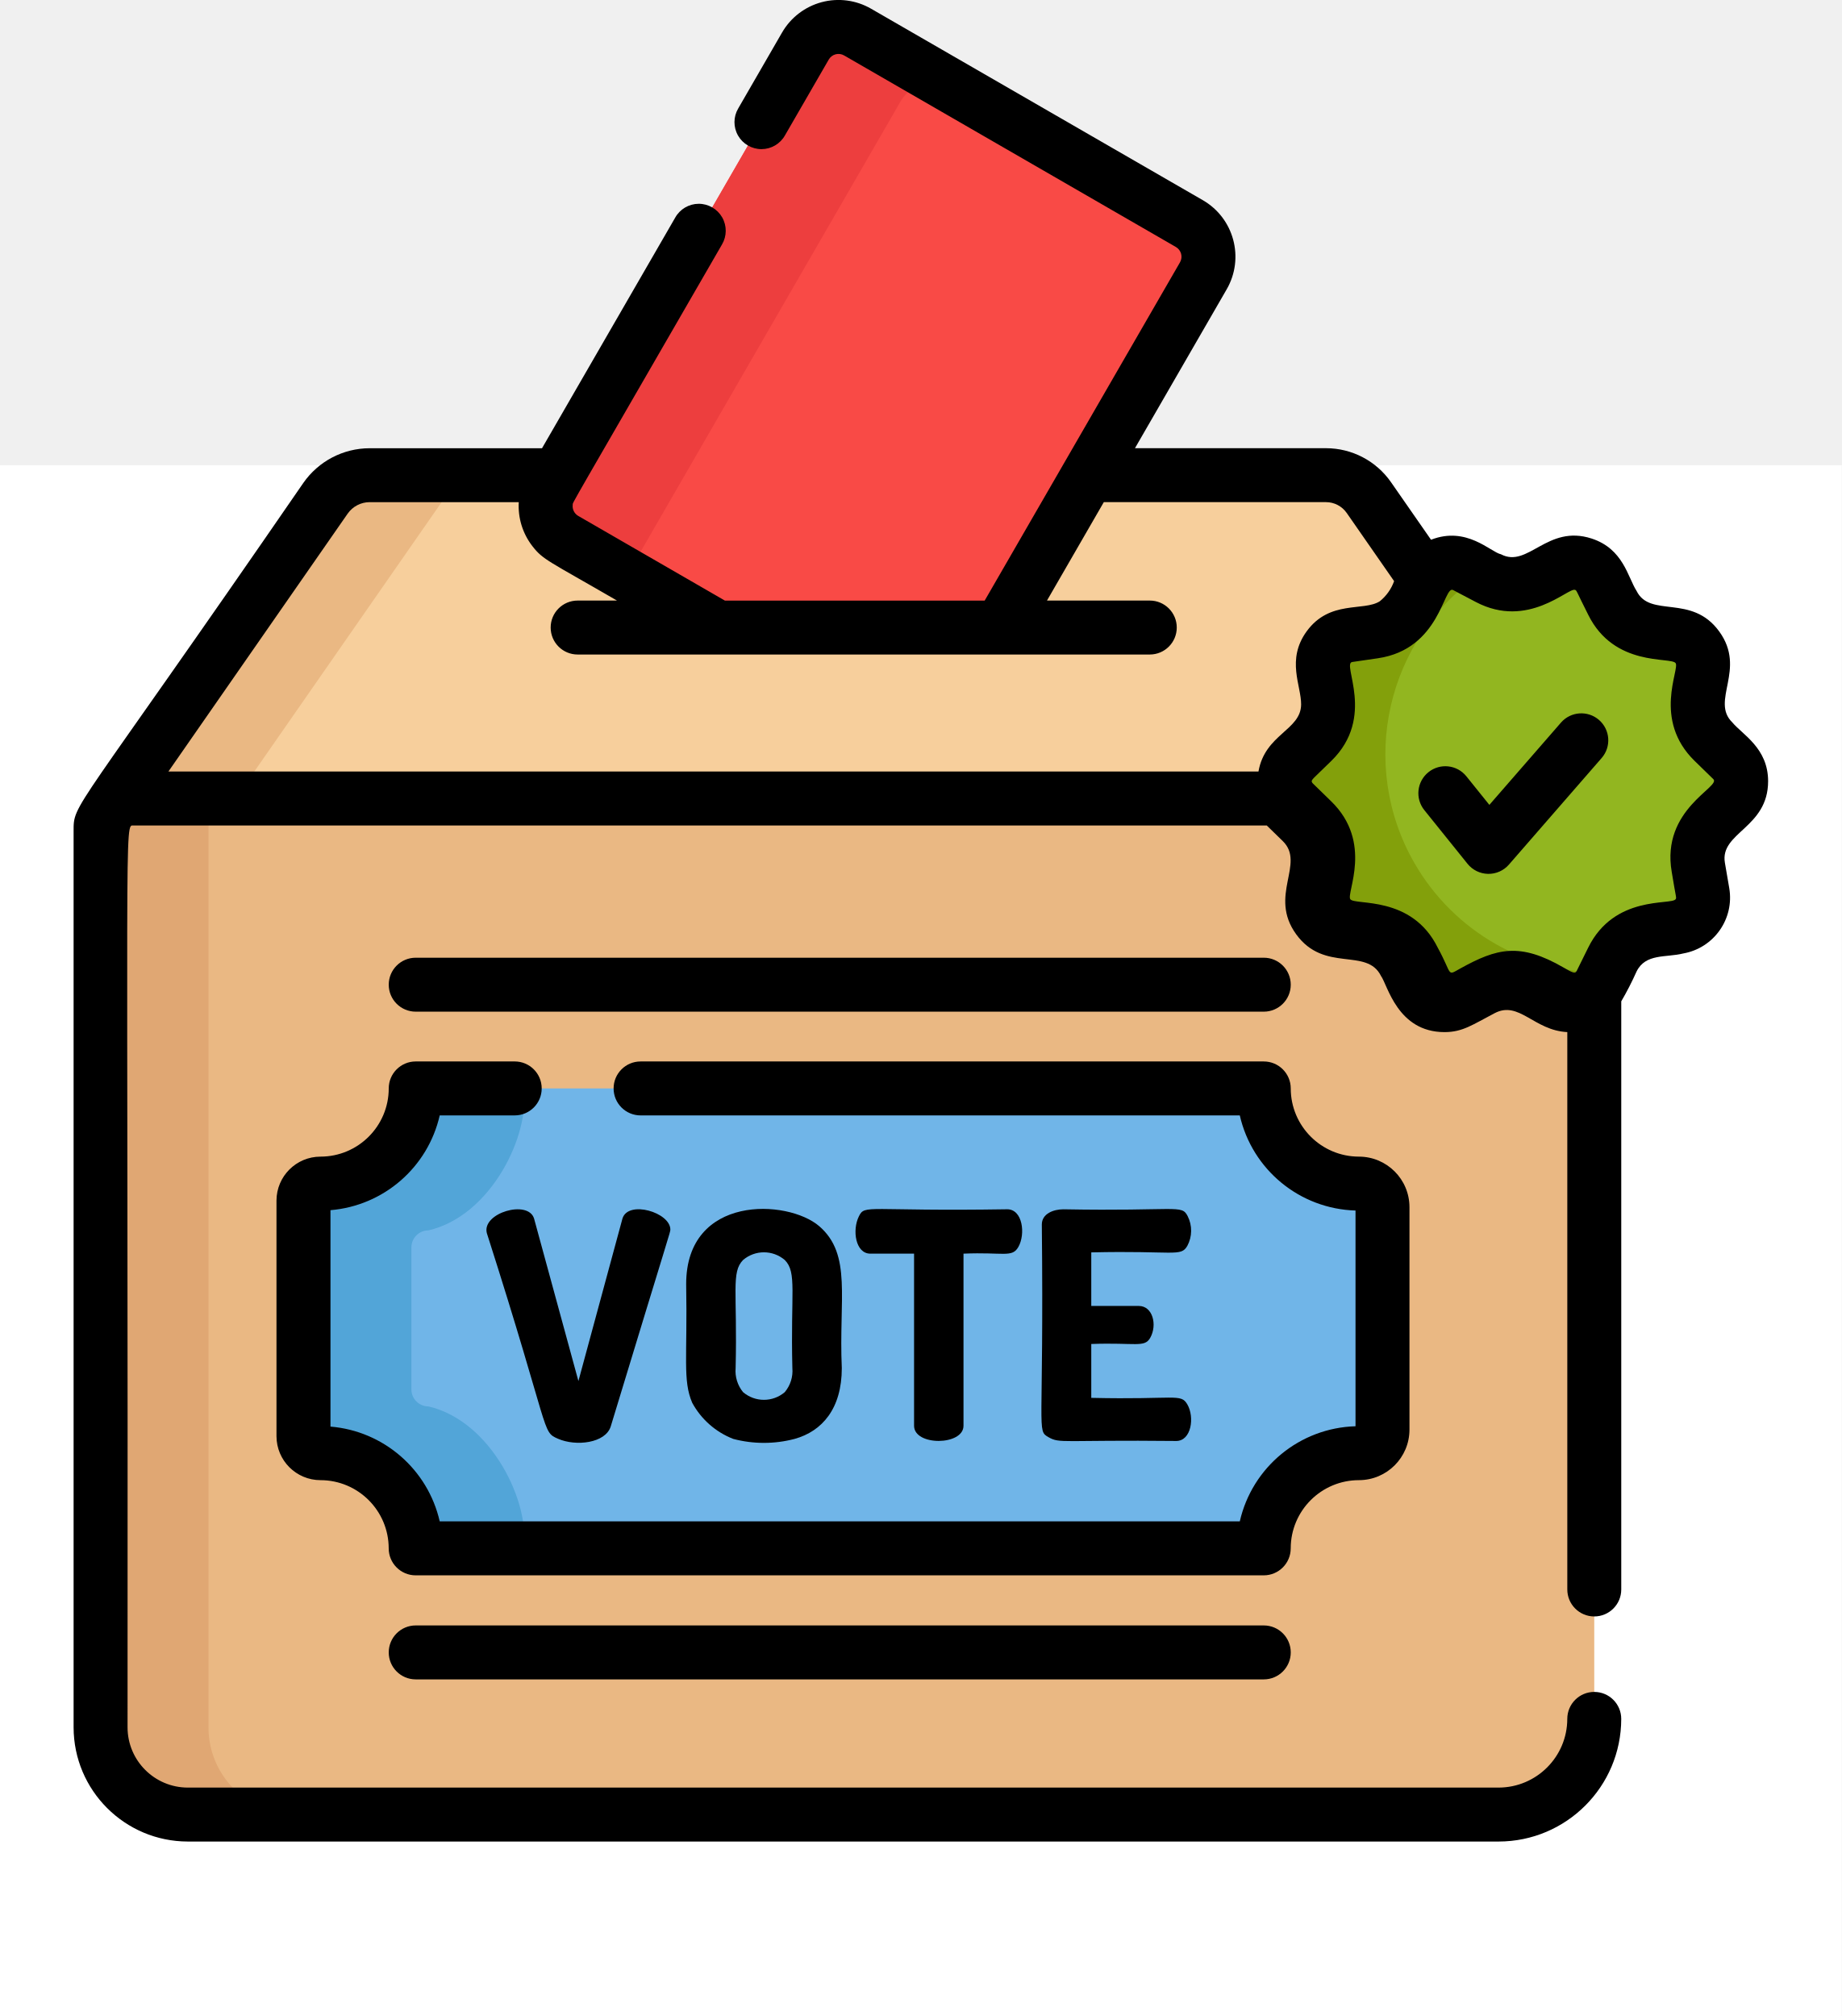
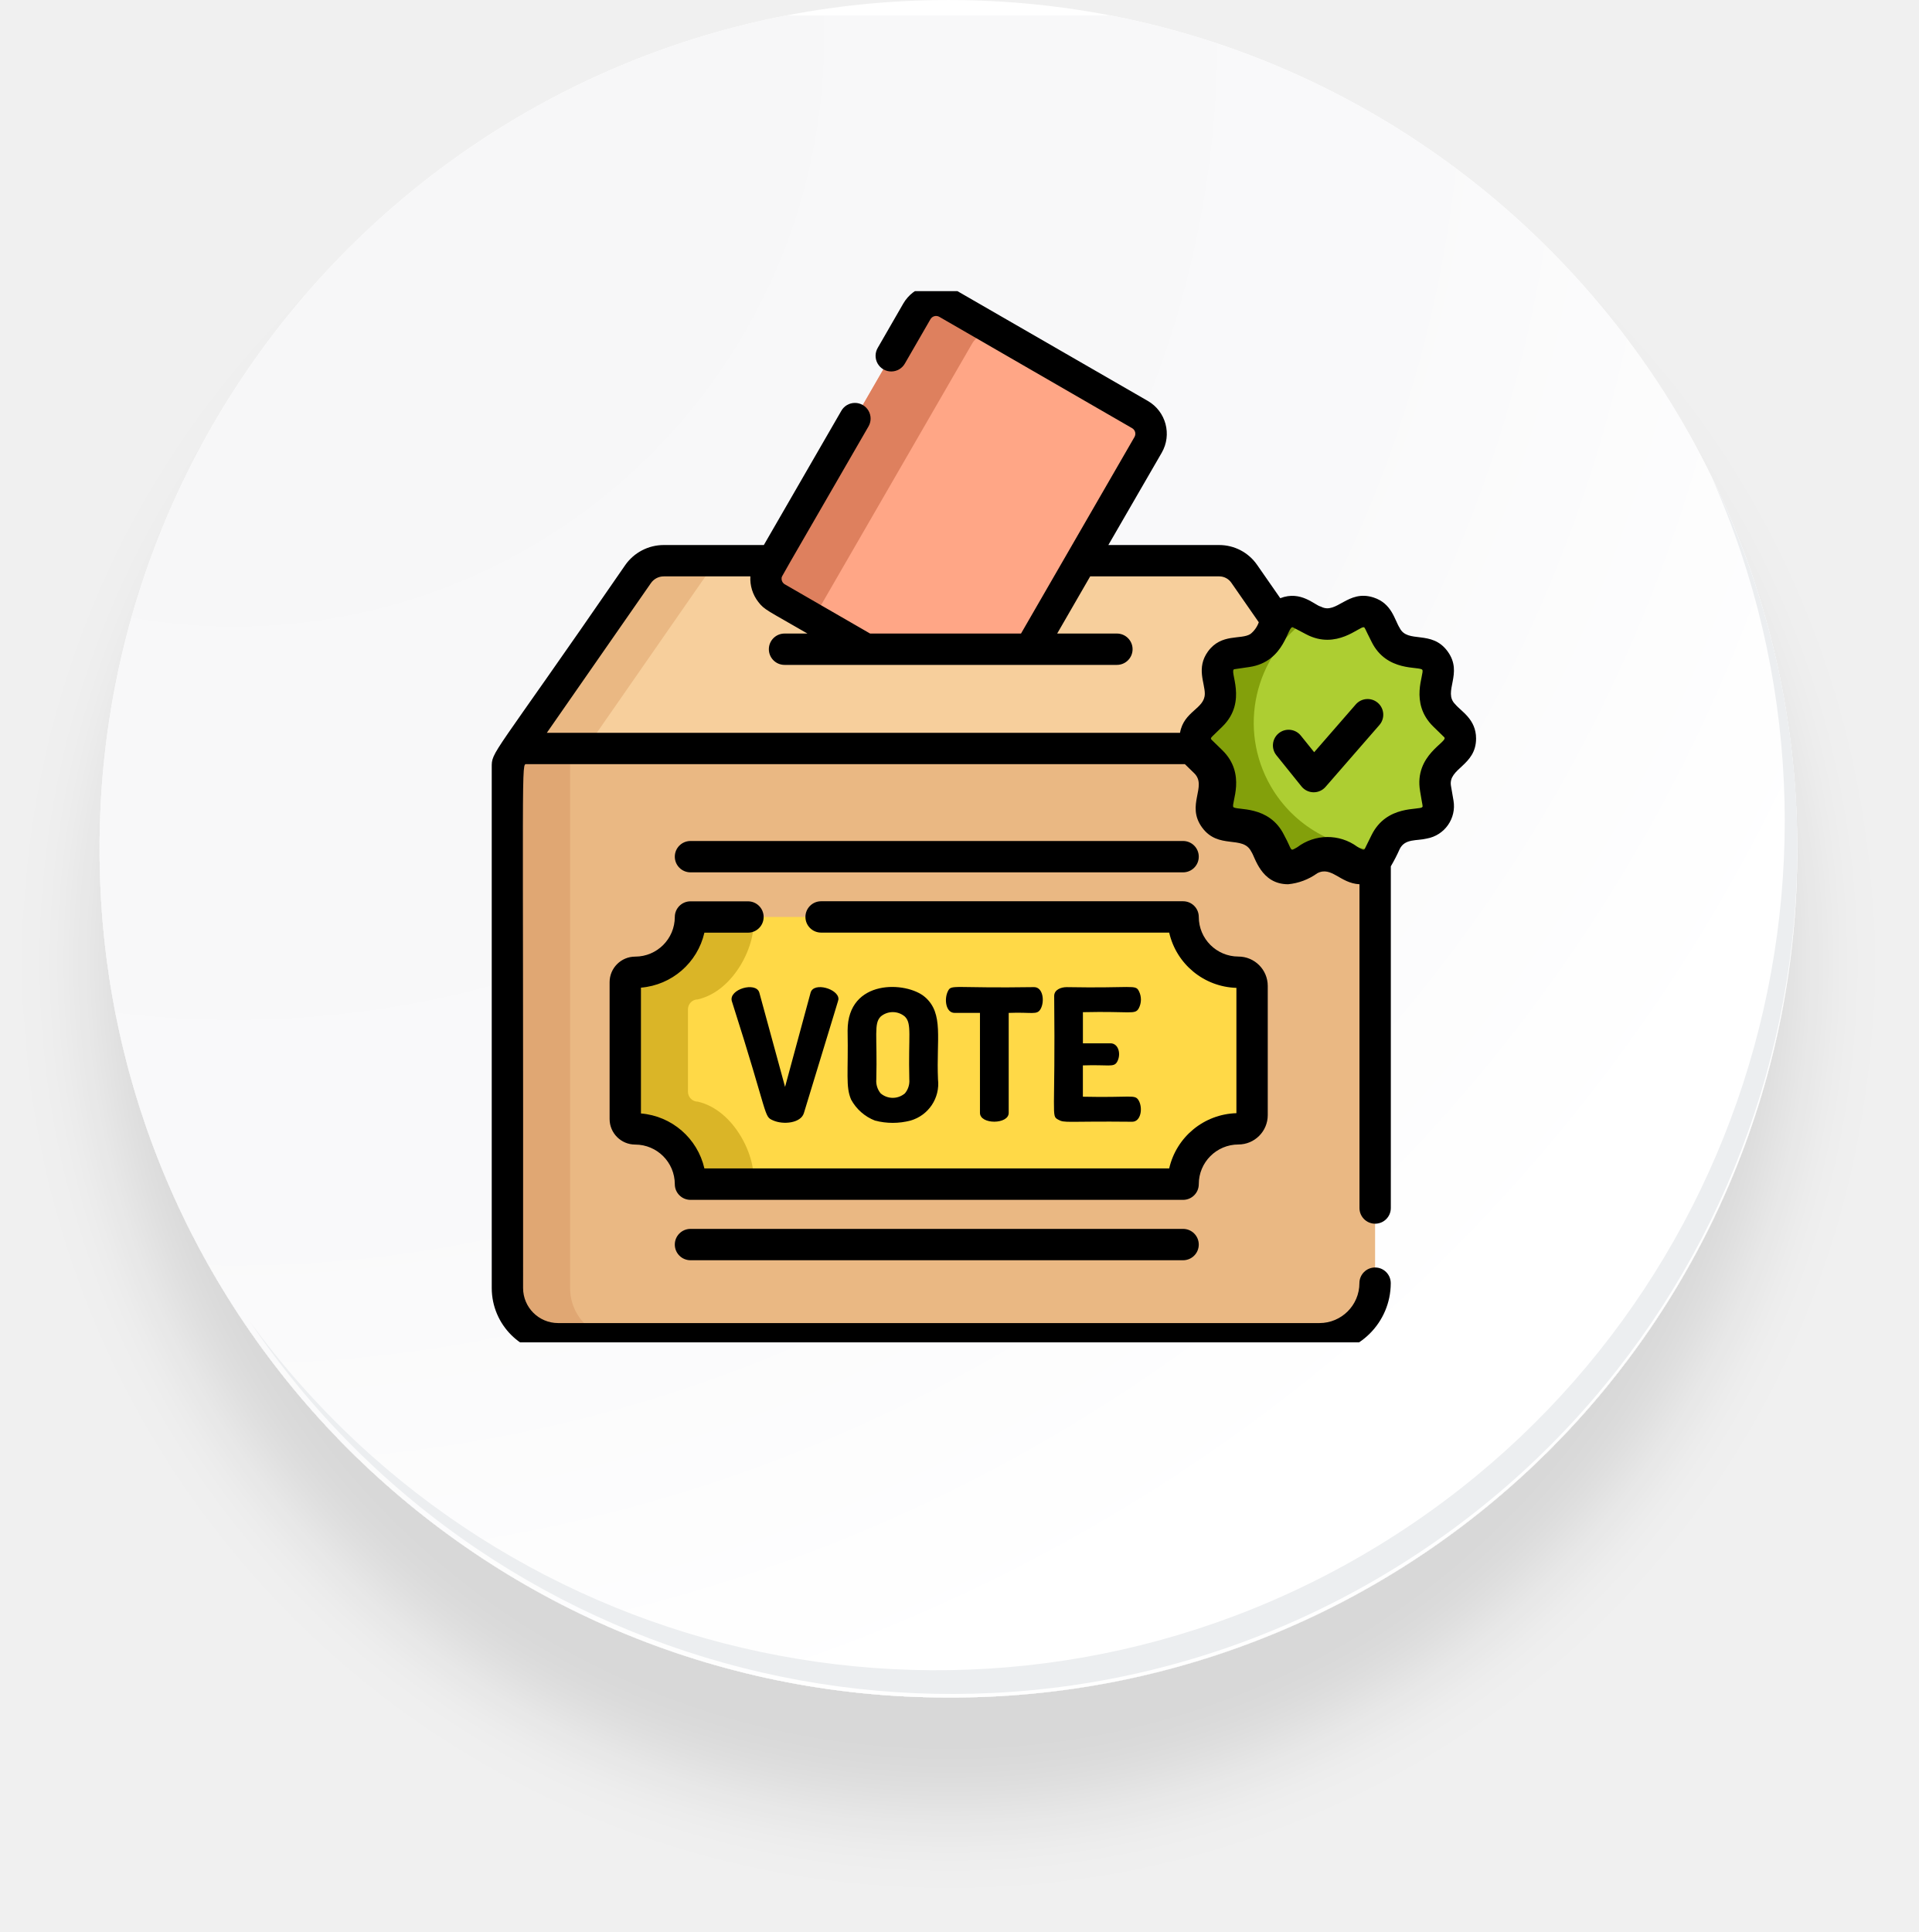
- <svg xmlns="http://www.w3.org/2000/svg" width="190" height="208" viewBox="0 0 190 208">
+ <svg xmlns="http://www.w3.org/2000/svg" width="118.618" height="119.458" viewBox="0 0 118.618 119.458">
  <defs>
+     <radialGradient id="radial-gradient" cx="0.076" cy="0.019" r="1.465" gradientTransform="translate(0.001)" gradientUnits="objectBoundingBox">
+       <stop offset="0" stop-color="#f6f6f7" />
+       <stop offset="0.477" stop-color="#f9f9fa" />
+       <stop offset="0.715" stop-color="#fff" />
+     </radialGradient>
+     <filter id="Trazado_40937" x="0" y="0.962" width="118.618" height="118.496" filterUnits="userSpaceOnUse">
+       <feOffset dy="7" input="SourceAlpha" />
+       <feGaussianBlur stdDeviation="2.5" result="blur" />
+       <feFlood flood-opacity="0.102" />
+       <feComposite operator="in" in2="blur" />
+       <feComposite in="SourceGraphic" />
+     </filter>
    <clipPath id="clip-path">
-       <rect id="Rectángulo_34090" data-name="Rectángulo 34090" width="190" height="190" transform="translate(227 518)" fill="#fff" stroke="#707070" stroke-width="1" />
+       <rect id="Rectángulo_34090" data-name="Rectángulo 34090" width="65" height="65" transform="translate(227.4 518.4)" fill="#fff" stroke="#707070" stroke-width="1" />
    </clipPath>
  </defs>
-   <g id="Grupo_81051" data-name="Grupo 81051" transform="translate(-180 -438)">
-     <rect id="Rectángulo_33934" data-name="Rectángulo 33934" width="190" height="160" transform="translate(180 486)" fill="#fff" />
-     <g id="Enmascarar_grupo_94" data-name="Enmascarar grupo 94" transform="translate(-47 -80)" clip-path="url(#clip-path)">
-       <g id="votar" transform="translate(234.594 518)">
-         <path id="Trazado_118015" data-name="Trazado 118015" d="M141.482,35.777c.009-.019.02-.035.03-.053l-5.825-8.379a5.39,5.39,0,0,0-4.426-2.314H32.607a5.555,5.555,0,0,0-4.562,2.385L5.771,59.459h0a3.4,3.4,0,0,1,2.48-1.075H156.14Z" transform="translate(-2.061 23.999)" fill="#f7cf9c" />
-         <g id="Grupo_84065" data-name="Grupo 84065" transform="translate(2.783 49.031)">
-           <path id="Trazado_118016" data-name="Trazado 118016" d="M40.3,27.416a5.556,5.556,0,0,1,4.562-2.385H32.607a5.556,5.556,0,0,0-4.562,2.385L5.771,59.459h0a3.4,3.4,0,0,1,2.48-1.075H18.768Z" transform="translate(-4.844 -25.032)" fill="#eab883" />
-           <path id="Trazado_118017" data-name="Trazado 118017" d="M155.982,41.87H8.708A3.41,3.41,0,0,0,5.3,45.28v92.794a9,9,0,0,0,9,9H150.392a9,9,0,0,0,9-9V45.28A3.41,3.41,0,0,0,155.982,41.87Z" transform="translate(-5.298 -8.888)" fill="#eab883" />
+   <g id="Grupo_1003918" data-name="Grupo 1003918" transform="translate(-268.841 -3496)">
+     <g id="Grupo_997988" data-name="Grupo 997988" transform="translate(275 3496)">
+       <g id="Grupo_18423" data-name="Grupo 18423" transform="translate(0 0)">
+         <g id="Grupo_18421" data-name="Grupo 18421">
+           <g id="Grupo_18420" data-name="Grupo 18420">
+             <g id="Grupo_18419" data-name="Grupo 18419">
+               <path id="Trazado_40936" data-name="Trazado 40936" d="M299.581,2198.2a52.479,52.479,0,1,1-52.478-52.478A52.479,52.479,0,0,1,299.581,2198.2Z" transform="translate(-194.623 -2145.721)" fill="#fff" />
+             </g>
+           </g>
        </g>
-         <path id="Trazado_118018" data-name="Trazado 118018" d="M16.429,138.074V45.28a3.41,3.41,0,0,1,3.41-3.41H8.707A3.41,3.41,0,0,0,5.3,45.28v92.794a9,9,0,0,0,9,9H25.429A9,9,0,0,1,16.429,138.074Z" transform="translate(-2.515 40.143)" fill="#e0a773" />
-         <path id="Trazado_118019" data-name="Trazado 118019" d="M46.491,63.388,30.71,54.277a3.943,3.943,0,0,1-1.444-5.386l26.268-45.5A3.943,3.943,0,0,1,60.921,1.95l34.226,19.76A3.943,3.943,0,0,1,96.59,27.1L75.638,63.387H46.491Z" transform="translate(19.959 1.363)" fill="#f94a46" />
-         <path id="Trazado_118020" data-name="Trazado 118020" d="M65.308,9.179A4.7,4.7,0,0,1,69.372,6.83l-8.451-4.88a3.942,3.942,0,0,0-5.386,1.444l-26.268,45.5a3.943,3.943,0,0,0,1.444,5.386l6.42,3.707Z" transform="translate(19.959 1.363)" fill="#ed3e3e" />
-         <path id="Trazado_118021" data-name="Trazado 118021" d="M124.871,67.151h0a9.819,9.819,0,0,1-9.819-9.819H27.561a9.819,9.819,0,0,1-9.819,9.819h0a1.758,1.758,0,0,0-1.757,1.757v24.3a1.821,1.821,0,0,0,1.757,1.757,9.819,9.819,0,0,1,9.819,9.819h87.49a9.819,9.819,0,0,1,9.819-9.819h0a2.428,2.428,0,0,0,2.428-2.428V69.579A2.428,2.428,0,0,0,124.871,67.151Z" transform="translate(7.732 54.967)" fill="#70b5e8" />
-         <path id="Trazado_118022" data-name="Trazado 118022" d="M28.874,90.139h0a1.758,1.758,0,0,1-1.758-1.757V73.732a1.758,1.758,0,0,1,1.758-1.757h0c6.53-1.515,10.518-9.956,9.819-14.643H27.562a9.819,9.819,0,0,1-9.819,9.819h0a1.758,1.758,0,0,0-1.757,1.757v24.3a1.758,1.758,0,0,0,1.757,1.757h0a9.819,9.819,0,0,1,9.819,9.819H38.693C39.392,100.1,35.4,91.655,28.874,90.139Z" transform="translate(7.732 54.968)" fill="#52a5d8" />
-         <path id="Trazado_118023" data-name="Trazado 118023" d="M113.822,49.98,111.894,48.1c-2.792-2.721-1.152-6.041-1.116-7.412a3.07,3.07,0,0,0-2.586-3.559c-1.308-.386-5.012.124-6.728-3.355l-1.194-2.418A3.07,3.07,0,0,0,96.087,30c-1.285.456-3.975,3.042-7.408,1.237L86.326,30a3.071,3.071,0,0,0-4.184,1.36c-.78,1.139-1.439,4.831-5.283,5.389l-2.638.383a3.069,3.069,0,0,0-2.586,3.559c.036,1.351,1.661,4.706-1.116,7.412l-1.927,1.879a3.069,3.069,0,0,0,0,4.4l1.927,1.879c2.792,2.722,1.152,6.041,1.116,7.413a3.07,3.07,0,0,0,2.586,3.559c1.306.385,5.011-.124,6.728,3.355.778,1.132,1.2,4.132,3.953,4.132,1.187,0,1.734-.6,3.778-1.592,3.456-1.817,6.085.767,7.408,1.237A3.07,3.07,0,0,0,100.272,73l1.194-2.418c1.726-3.5,5.393-2.961,6.728-3.355a3.07,3.07,0,0,0,2.586-3.559l-.447-2.6c-.66-3.849,2.63-5.569,3.49-6.686A3.072,3.072,0,0,0,113.822,49.98Z" transform="translate(57.279 28.42)" fill="#92b620" />
-         <path id="Trazado_118024" data-name="Trazado 118024" d="M81.068,60.664A22.533,22.533,0,0,1,87.861,30.8L86.326,30a3.072,3.072,0,0,0-4.184,1.36c-.78,1.139-1.439,4.831-5.283,5.389l-2.638.384a3.069,3.069,0,0,0-2.586,3.559c.036,1.351,1.661,4.706-1.116,7.412l-1.927,1.879a3.069,3.069,0,0,0,0,4.4l1.927,1.879c2.792,2.722,1.152,6.041,1.116,7.413a3.07,3.07,0,0,0,2.586,3.559c1.306.385,5.011-.124,6.728,3.355.778,1.132,1.2,4.132,3.953,4.132,1.187,0,1.734-.6,3.778-1.592,3.456-1.817,6.085.767,7.408,1.237A3.07,3.07,0,0,0,100.272,73l.529-1.072A22.527,22.527,0,0,1,81.068,60.664Z" transform="translate(57.279 28.421)" fill="#83a00b" />
-         <path id="Trazado_118025" data-name="Trazado 118025" d="M25.659,66.15C32.319,86.971,31.275,86.613,33,87.372c1.851.815,4.909.464,5.445-1.275,6.148-20.241,6.148-20.018,6.148-20.307,0-1.768-4.338-3.06-4.938-1.145L35.109,81.421,30.531,64.646C29.914,62.681,25.135,64.071,25.659,66.15Z" transform="translate(16.969 61.069)" />
-         <path id="Trazado_118026" data-name="Trazado 118026" d="M36.767,83.68A8.2,8.2,0,0,0,41,87.408a12.417,12.417,0,0,0,6.328,0c2.849-.79,4.872-3.129,4.872-7.308-.322-7.16,1.07-11.7-2.322-14.634-3.264-2.818-13.734-3.282-13.734,5.968C36.285,79.038,35.771,81.35,36.767,83.68Zm5.248-14.732a3.314,3.314,0,0,1,4.3,0c1.277,1.277.593,3.358.785,11.151a3.4,3.4,0,0,1-.785,2.485,3.314,3.314,0,0,1-4.3,0,3.444,3.444,0,0,1-.769-2.485C41.437,72.206,40.767,70.223,42.015,68.948Z" transform="translate(27.05 61.051)" />
-         <path id="Trazado_118027" data-name="Trazado 118027" d="M56.2,86.044V68.288c4.135-.175,5.011.446,5.657-.687.759-1.329.449-3.891-1.145-3.891-14.534.232-14.673-.541-15.3.719-.716,1.431-.358,3.859,1.177,3.859H51.1V86.044C51.1,88.153,56.2,88.111,56.2,86.044Z" transform="translate(35.605 61.057)" />
-         <path id="Trazado_118028" data-name="Trazado 118028" d="M55.578,87.222c1.2.684,1.33.271,13.179.393,1.565,0,1.914-2.461,1.145-3.777-.681-1.163-1.21-.469-9.909-.671V77.608c4.577-.166,5.49.411,6.083-.638.749-1.329.259-3.286-1.177-3.286H59.993V68.157c8.589-.2,9.226.5,9.909-.671a3.317,3.317,0,0,0,.033-3.074c-.63-1.228-1.038-.484-12.819-.7-1.018,0-2.224.453-2.224,1.569C55.12,86.862,54.324,86.5,55.578,87.222Z" transform="translate(44.993 61.057)" />
-         <path id="Trazado_118029" data-name="Trazado 118029" d="M23.257,56.012h87.49a2.783,2.783,0,1,0,0-5.566H23.257a2.783,2.783,0,1,0,0,5.566Z" transform="translate(12.036 48.366)" />
-         <path id="Trazado_118030" data-name="Trazado 118030" d="M110.747,85.617H23.257a2.783,2.783,0,1,0,0,5.566h87.49a2.783,2.783,0,0,0,0-5.566Z" transform="translate(12.036 82.087)" />
-         <path id="Trazado_118031" data-name="Trazado 118031" d="M93.341,38.258a2.783,2.783,0,0,0-3.926.272l-7.388,8.489L79.654,44.07a2.783,2.783,0,0,0-4.336,3.49L79.776,53.1a2.784,2.784,0,0,0,4.267.082l9.57-11A2.783,2.783,0,0,0,93.341,38.258Z" transform="translate(64.028 36.024)" />
-         <path id="Trazado_118032" data-name="Trazado 118032" d="M126.233,99.109a5.217,5.217,0,0,0,5.211-5.211V70.941a5.217,5.217,0,0,0-5.211-5.211,7.044,7.044,0,0,1-7.037-7.036,2.783,2.783,0,0,0-2.783-2.783H52.122a2.783,2.783,0,1,0,0,5.566H113.94a12.626,12.626,0,0,0,11.938,9.814V93.548a12.627,12.627,0,0,0-11.938,9.814H31.4A12.632,12.632,0,0,0,20.13,93.584V71.254A12.631,12.631,0,0,0,31.4,61.476h7.738a2.783,2.783,0,1,0,0-5.566H28.924a2.783,2.783,0,0,0-2.783,2.783A7.044,7.044,0,0,1,19.1,65.73a4.545,4.545,0,0,0-4.54,4.54v24.3a4.545,4.545,0,0,0,4.54,4.54,7.044,7.044,0,0,1,7.037,7.037,2.783,2.783,0,0,0,2.783,2.783h87.49a2.783,2.783,0,0,0,2.783-2.783A7.044,7.044,0,0,1,126.233,99.109Z" transform="translate(6.369 53.605)" />
-         <path id="Trazado_118033" data-name="Trazado 118033" d="M174.992,74.528c-2.279-2.222,1.5-5.46-1.348-9.38s-7.123-1.336-8.528-4.184c-.916-1.44-1.365-4.334-4.633-5.4-4.592-1.492-6.559,3.093-9.353,1.624-1.09-.236-3.536-2.936-7.216-1.5l-4.127-5.936a8.176,8.176,0,0,0-6.712-3.509H113.37l9.467-16.4a6.733,6.733,0,0,0-2.462-9.187L86.148.9a6.722,6.722,0,0,0-9.188,2.462l-4.519,7.827a2.783,2.783,0,1,0,4.82,2.783l4.519-7.827a1.159,1.159,0,0,1,1.585-.425l34.226,19.761a1.162,1.162,0,0,1,.425,1.585l-20.149,34.9h-26.8L55.938,53.23a1.162,1.162,0,0,1-.571-1.149c.041-.334-.948,1.46,15.4-26.857a2.783,2.783,0,1,0-4.82-2.783L52.2,46.247H34.423a8.345,8.345,0,0,0-6.847,3.579c-23.96,34.812-23.7,32.938-23.7,35.967v92.424A11.8,11.8,0,0,0,15.66,190H150.883a12.668,12.668,0,0,0,12.654-12.654,2.783,2.783,0,0,0-5.566,0,7.1,7.1,0,0,1-7.088,7.088H15.659a6.224,6.224,0,0,1-6.217-6.217c.064-95.123-.365-93.048.625-93.05h116.9l1.648,1.606C131,89.1,127.1,92.4,130.007,96.4s7.276,1.316,8.749,4.3c.678.918,1.689,5.788,6.548,5.788,1.894,0,2.913-.779,5.169-1.952,2.528-1.33,4.058,1.787,7.5,1.95v57.507a2.783,2.783,0,1,0,5.566,0V103.312a31.444,31.444,0,0,0,1.579-3.077c.933-1.89,3.032-1.416,4.816-1.862a5.85,5.85,0,0,0,4.744-6.753l-.447-2.605c-.538-3.138,4.458-3.571,4.458-8.416C178.688,77.174,176.035,75.792,174.992,74.528ZM130.513,72.69c-.028,2.661-3.729,3.046-4.4,6.911H13.657L32.146,53a2.773,2.773,0,0,1,2.277-1.191H49.8a6.771,6.771,0,0,0,1.407,4.539c1.105,1.424,1.613,1.492,8.728,5.615H55.875a2.783,2.783,0,1,0,0,5.566H114.9a2.783,2.783,0,0,0,0-5.566H104.294l5.863-10.155h22.92a2.608,2.608,0,0,1,2.141,1.12l4.887,7.03a4.684,4.684,0,0,1-1.474,2.076c-1.662,1.073-5.17-.167-7.55,3.109C128.956,68.074,130.534,70.754,130.513,72.69Zm38.232,17.265c.439,2.729.522,2.652.4,2.824-.462.636-6.317-.478-9.016,4.992l-1.194,2.418c-.154.31-.464.148-1.339-.358-4.519-2.615-6.879-2-10.652.087-1.447.8-.776.708-2.34-2.148-2.684-5.438-8.534-4.328-9.016-4.992-.448-.617,2.395-5.844-1.966-10.095-2.122-2.08-1.9-1.835-1.969-1.938-.178-.289.057-.341,1.969-2.233,4.645-4.527,1.044-10.046,2.159-10.21l2.638-.384c6.475-.941,6.772-7.56,7.772-7.04l2.353,1.237c5.379,2.827,9.5-1.5,10.222-1.257.2.066.094.059,1.363,2.566,2.687,5.445,8.524,4.319,9.016,4.992.453.623-2.4,5.842,1.966,10.094l1.927,1.879h0C173.855,81.193,167.633,83.473,168.745,89.955Z" transform="translate(-3.877 0)" />
+         <g transform="matrix(1, 0, 0, 1, -6.16, 0)" filter="url(#Trazado_40937)">
+           <path id="Trazado_40937-2" data-name="Trazado 40937" d="M299.095,2197.668a52.478,52.478,0,1,0-52.478,52.48A52.271,52.271,0,0,0,299.095,2197.668Z" transform="translate(-187.98 -2145.19)" fill="url(#radial-gradient)" />
+         </g>
+         <g id="Grupo_18422" data-name="Grupo 18422" transform="translate(9.297 29.463)">
+           <path id="Trazado_40939" data-name="Trazado 40939" d="M290.9,2164.488a52.485,52.485,0,0,1-90.355,52.261,52.319,52.319,0,0,0,90.355-52.261Z" transform="translate(-200.545 -2164.488)" fill="#eceef0" />
+         </g>
+       </g>
+     </g>
+     <g id="Enmascarar_grupo_94" data-name="Enmascarar grupo 94" transform="translate(69.6 2995.6)" clip-path="url(#clip-path)">
+       <g id="votar" transform="translate(229.644 518)">
+         <path id="Trazado_118015" data-name="Trazado 118015" d="M53.017,28.773l.01-.018L51,25.837a1.876,1.876,0,0,0-1.541-.806H15.114a1.934,1.934,0,0,0-1.588.83L5.771,37.017h0a1.183,1.183,0,0,1,.863-.374H58.12Z" transform="translate(-4.479 -7.962)" fill="#f7cf9c" />
+         <g id="Grupo_84065" data-name="Grupo 84065" transform="translate(0.969 17.069)">
+           <path id="Trazado_118016" data-name="Trazado 118016" d="M17.79,25.862a1.934,1.934,0,0,1,1.588-.83H15.113a1.934,1.934,0,0,0-1.588.83L5.771,37.017h0a1.183,1.183,0,0,1,.863-.374H10.3Z" transform="translate(-5.448 -25.032)" fill="#eab883" />
+           <path id="Trazado_118017" data-name="Trazado 118017" d="M57.756,41.87H6.485A1.187,1.187,0,0,0,5.3,43.057V75.362A3.133,3.133,0,0,0,8.431,78.5H55.81a3.133,3.133,0,0,0,3.133-3.133V43.057A1.187,1.187,0,0,0,57.756,41.87Z" transform="translate(-5.298 -30.388)" fill="#eab883" />
+         </g>
+         <path id="Trazado_118018" data-name="Trazado 118018" d="M9.173,75.362V43.057A1.187,1.187,0,0,1,10.36,41.87H6.485A1.187,1.187,0,0,0,5.3,43.057V75.362A3.133,3.133,0,0,0,8.431,78.5h3.875A3.133,3.133,0,0,1,9.173,75.362Z" transform="translate(-4.329 -13.318)" fill="#e0a773" />
+         <path id="Trazado_118019" data-name="Trazado 118019" d="M34.918,22.995l-5.494-3.172a1.373,1.373,0,0,1-.5-1.875L38.067,2.108a1.373,1.373,0,0,1,1.875-.5L51.857,8.485a1.373,1.373,0,0,1,.5,1.875L45.065,22.994H34.918Z" transform="translate(-11.785 -0.452)" fill="#ffa686" />
+         <path id="Trazado_118020" data-name="Trazado 118020" d="M41.47,4.122A1.636,1.636,0,0,1,42.884,3.3l-2.942-1.7a1.372,1.372,0,0,0-1.875.5L28.922,17.948a1.373,1.373,0,0,0,.5,1.875l2.235,1.29Z" transform="translate(-11.785 -0.452)" fill="#de805e" />
+         <path id="Trazado_118021" data-name="Trazado 118021" d="M53.892,60.75h0a3.418,3.418,0,0,1-3.418-3.418H20.015A3.418,3.418,0,0,1,16.6,60.75h0a.612.612,0,0,0-.612.612v8.459a.634.634,0,0,0,.612.612,3.418,3.418,0,0,1,3.418,3.418H50.473a3.418,3.418,0,0,1,3.418-3.418h0a.845.845,0,0,0,.845-.845V61.6A.845.845,0,0,0,53.892,60.75Z" transform="translate(-7.728 -18.236)" fill="#ffd947" />
+         <path id="Trazado_118022" data-name="Trazado 118022" d="M20.472,68.753h0a.612.612,0,0,1-.612-.612v-5.1a.612.612,0,0,1,.612-.612h0c2.273-.527,3.662-3.466,3.418-5.1H20.015A3.418,3.418,0,0,1,16.6,60.75h0a.612.612,0,0,0-.612.612v8.459a.612.612,0,0,0,.612.612h0a3.418,3.418,0,0,1,3.418,3.418H23.89C24.134,72.22,22.745,69.281,20.472,68.753Z" transform="translate(-7.728 -18.236)" fill="#dab527" />
+         <path id="Trazado_118023" data-name="Trazado 118023" d="M83.733,36.723l-.671-.654c-.972-.947-.4-2.1-.388-2.58a1.069,1.069,0,0,0-.9-1.239c-.455-.134-1.745.043-2.342-1.168l-.416-.842a1.069,1.069,0,0,0-1.457-.473c-.447.159-1.384,1.059-2.579.431l-.819-.431a1.069,1.069,0,0,0-1.456.473c-.271.4-.5,1.682-1.839,1.876l-.919.133a1.069,1.069,0,0,0-.9,1.239c.013.47.578,1.638-.388,2.58l-.671.654a1.069,1.069,0,0,0,0,1.532l.671.654c.972.947.4,2.1.388,2.581a1.069,1.069,0,0,0,.9,1.239c.454.134,1.745-.043,2.342,1.168.271.394.419,1.439,1.376,1.439.413,0,.6-.21,1.315-.554,1.2-.633,2.118.267,2.579.431a1.069,1.069,0,0,0,1.457-.473l.416-.842c.6-1.218,1.878-1.031,2.342-1.168a1.069,1.069,0,0,0,.9-1.239l-.156-.907c-.23-1.34.915-1.939,1.215-2.328A1.069,1.069,0,0,0,83.733,36.723Z" transform="translate(-24.166 -9.429)" fill="#adce32" />
+         <path id="Trazado_118024" data-name="Trazado 118024" d="M72.33,40.443a7.845,7.845,0,0,1,2.365-10.4l-.534-.281a1.069,1.069,0,0,0-1.457.473c-.271.4-.5,1.682-1.839,1.876l-.919.134a1.069,1.069,0,0,0-.9,1.239c.013.47.578,1.638-.388,2.58l-.671.654a1.069,1.069,0,0,0,0,1.532l.671.654c.972.947.4,2.1.388,2.581a1.069,1.069,0,0,0,.9,1.239c.454.134,1.745-.043,2.342,1.168.271.394.419,1.439,1.376,1.439.413,0,.6-.21,1.315-.554,1.2-.633,2.118.267,2.579.431a1.069,1.069,0,0,0,1.457-.473l.184-.373A7.843,7.843,0,0,1,72.33,40.443Z" transform="translate(-24.166 -9.429)" fill="#83a00b" />
+         <path id="Trazado_118025" data-name="Trazado 118025" d="M25.633,64.55c2.319,7.249,1.955,7.124,2.556,7.388.644.284,1.709.162,1.9-.444,2.14-7.047,2.14-6.969,2.14-7.069,0-.615-1.51-1.065-1.719-.4l-1.582,5.84-1.594-5.84C27.114,63.343,25.45,63.827,25.633,64.55Z" transform="translate(-10.793 -20.261)" />
+         <path id="Trazado_118026" data-name="Trazado 118026" d="M36.354,70.64a2.854,2.854,0,0,0,1.474,1.3,4.323,4.323,0,0,0,2.2,0,2.366,2.366,0,0,0,1.7-2.544c-.112-2.493.373-4.074-.808-5.095-1.136-.981-4.781-1.143-4.781,2.078C36.187,69.024,36.008,69.829,36.354,70.64Zm1.827-5.129a1.154,1.154,0,0,1,1.5,0c.444.444.206,1.169.273,3.882a1.182,1.182,0,0,1-.273.865,1.154,1.154,0,0,1-1.5,0,1.2,1.2,0,0,1-.268-.865C37.98,66.646,37.747,65.956,38.181,65.512Z" transform="translate(-14.137 -20.254)" />
+         <path id="Trazado_118027" data-name="Trazado 118027" d="M48.938,71.468V65.286c1.44-.061,1.744.155,1.97-.239.264-.463.156-1.355-.4-1.355-5.06.081-5.108-.188-5.328.25-.249.5-.125,1.343.41,1.343h1.571v6.182C47.162,72.2,48.938,72.188,48.938,71.468Z" transform="translate(-16.976 -20.257)" />
+         <path id="Trazado_118028" data-name="Trazado 118028" d="M55.1,71.878c.417.238.463.094,4.588.137.545,0,.666-.857.4-1.315-.237-.4-.421-.163-3.45-.233V68.531c1.593-.058,1.911.143,2.118-.222.261-.463.09-1.144-.41-1.144H56.64V65.24c2.99-.069,3.212.173,3.45-.233a1.155,1.155,0,0,0,.011-1.07c-.219-.428-.361-.168-4.463-.245-.354,0-.774.158-.774.546C54.943,71.752,54.666,71.628,55.1,71.878Z" transform="translate(-20.09 -20.256)" />
+         <path id="Trazado_118029" data-name="Trazado 118029" d="M21.443,52.384H51.9a.969.969,0,0,0,0-1.938H21.443a.969.969,0,1,0,0,1.938Z" transform="translate(-9.156 -16.046)" />
+         <path id="Trazado_118030" data-name="Trazado 118030" d="M51.9,85.617H21.443a.969.969,0,0,0,0,1.938H51.9a.969.969,0,0,0,0-1.938Z" transform="translate(-9.156 -27.233)" />
+         <path id="Trazado_118031" data-name="Trazado 118031" d="M81.192,37.812a.969.969,0,0,0-1.367.095l-2.572,2.955-.826-1.027a.969.969,0,0,0-1.51,1.215l1.552,1.928a.969.969,0,0,0,1.486.029l3.332-3.828A.969.969,0,0,0,81.192,37.812Z" transform="translate(-26.405 -11.952)" />
+         <path id="Trazado_118032" data-name="Trazado 118032" d="M53.44,70.949a1.816,1.816,0,0,0,1.814-1.814V61.143a1.816,1.816,0,0,0-1.814-1.814,2.452,2.452,0,0,1-2.45-2.45.969.969,0,0,0-.969-.969H27.639a.969.969,0,1,0,0,1.938H49.16a4.4,4.4,0,0,0,4.156,3.417v7.748A4.4,4.4,0,0,0,49.16,72.43H20.424a4.4,4.4,0,0,0-3.923-3.4V61.252a4.4,4.4,0,0,0,3.923-3.4h2.694a.969.969,0,0,0,0-1.938H19.563a.969.969,0,0,0-.969.969,2.452,2.452,0,0,1-2.45,2.45,1.582,1.582,0,0,0-1.581,1.581v8.459a1.582,1.582,0,0,0,1.581,1.581,2.452,2.452,0,0,1,2.45,2.45.969.969,0,0,0,.969.969H50.021a.969.969,0,0,0,.969-.969A2.452,2.452,0,0,1,53.44,70.949Z" transform="translate(-7.276 -17.784)" />
+         <path id="Trazado_118033" data-name="Trazado 118033" d="M63.448,25.946c-.793-.773.522-1.9-.469-3.266s-2.48-.465-2.969-1.457c-.319-.5-.475-1.509-1.613-1.879-1.6-.519-2.283,1.077-3.256.565-.38-.082-1.231-1.022-2.512-.522l-1.437-2.067A2.846,2.846,0,0,0,48.856,16.1H42l3.3-5.708a2.344,2.344,0,0,0-.857-3.2L32.519.315a2.34,2.34,0,0,0-3.2.857L27.747,3.9a.969.969,0,1,0,1.678.969L31,2.14a.4.4,0,0,1,.552-.148L43.465,8.872a.4.4,0,0,1,.148.552L36.6,21.573H27.27L22,18.531a.4.4,0,0,1-.2-.4c.014-.116-.33.508,5.362-9.35a.969.969,0,1,0-1.678-.969L20.7,16.1h-6.19a2.905,2.905,0,0,0-2.384,1.246C3.786,29.466,3.877,28.813,3.877,29.868V62.044a4.107,4.107,0,0,0,4.1,4.1H55.055a4.41,4.41,0,0,0,4.405-4.405.969.969,0,0,0-1.938,0,2.47,2.47,0,0,1-2.468,2.468H7.979a2.167,2.167,0,0,1-2.164-2.164c.022-33.116-.127-32.393.218-32.394h40.7l.574.559c.83.809-.527,1.959.484,3.351s2.533.458,3.046,1.5c.236.32.588,2.015,2.279,2.015a3.681,3.681,0,0,0,1.8-.679c.88-.463,1.413.622,2.61.679v20.02a.969.969,0,0,0,1.938,0V35.967a10.947,10.947,0,0,0,.55-1.071c.325-.658,1.055-.493,1.677-.648A2.036,2.036,0,0,0,63.339,31.9l-.156-.907c-.187-1.092,1.552-1.243,1.552-2.93C64.735,26.867,63.811,26.386,63.448,25.946Zm-15.485-.64c-.01.926-1.3,1.06-1.532,2.406H7.282l6.437-9.259a.965.965,0,0,1,.793-.415h5.355a2.357,2.357,0,0,0,.49,1.58c.385.5.562.519,3.039,1.955H21.979a.969.969,0,1,0,0,1.938H42.529a.969.969,0,0,0,0-1.938H38.836l2.041-3.535h7.979a.908.908,0,0,1,.745.39l1.7,2.448a1.631,1.631,0,0,1-.513.723c-.579.374-1.8-.058-2.629,1.082C47.422,23.7,47.971,24.632,47.964,25.306Zm13.31,6.01c.153.95.182.923.138.983-.161.221-2.2-.166-3.139,1.738l-.416.842c-.053.108-.162.051-.466-.125a3.1,3.1,0,0,0-3.708.03c-.5.278-.27.246-.815-.748-.934-1.893-2.971-1.507-3.139-1.738-.156-.215.834-2.034-.684-3.514-.739-.724-.663-.639-.685-.675-.062-.1.02-.119.685-.777,1.617-1.576.363-3.5.751-3.555l.918-.134c2.254-.327,2.358-2.632,2.706-2.451l.819.431c1.873.984,3.306-.521,3.559-.438.071.023.033.021.475.893.935,1.9,2.968,1.5,3.139,1.738.158.217-.835,2.034.684,3.514l.671.654h0C63.052,28.266,60.886,29.06,61.274,31.317Z" transform="translate(-3.877 0)" />
      </g>
    </g>
  </g>
</svg>
